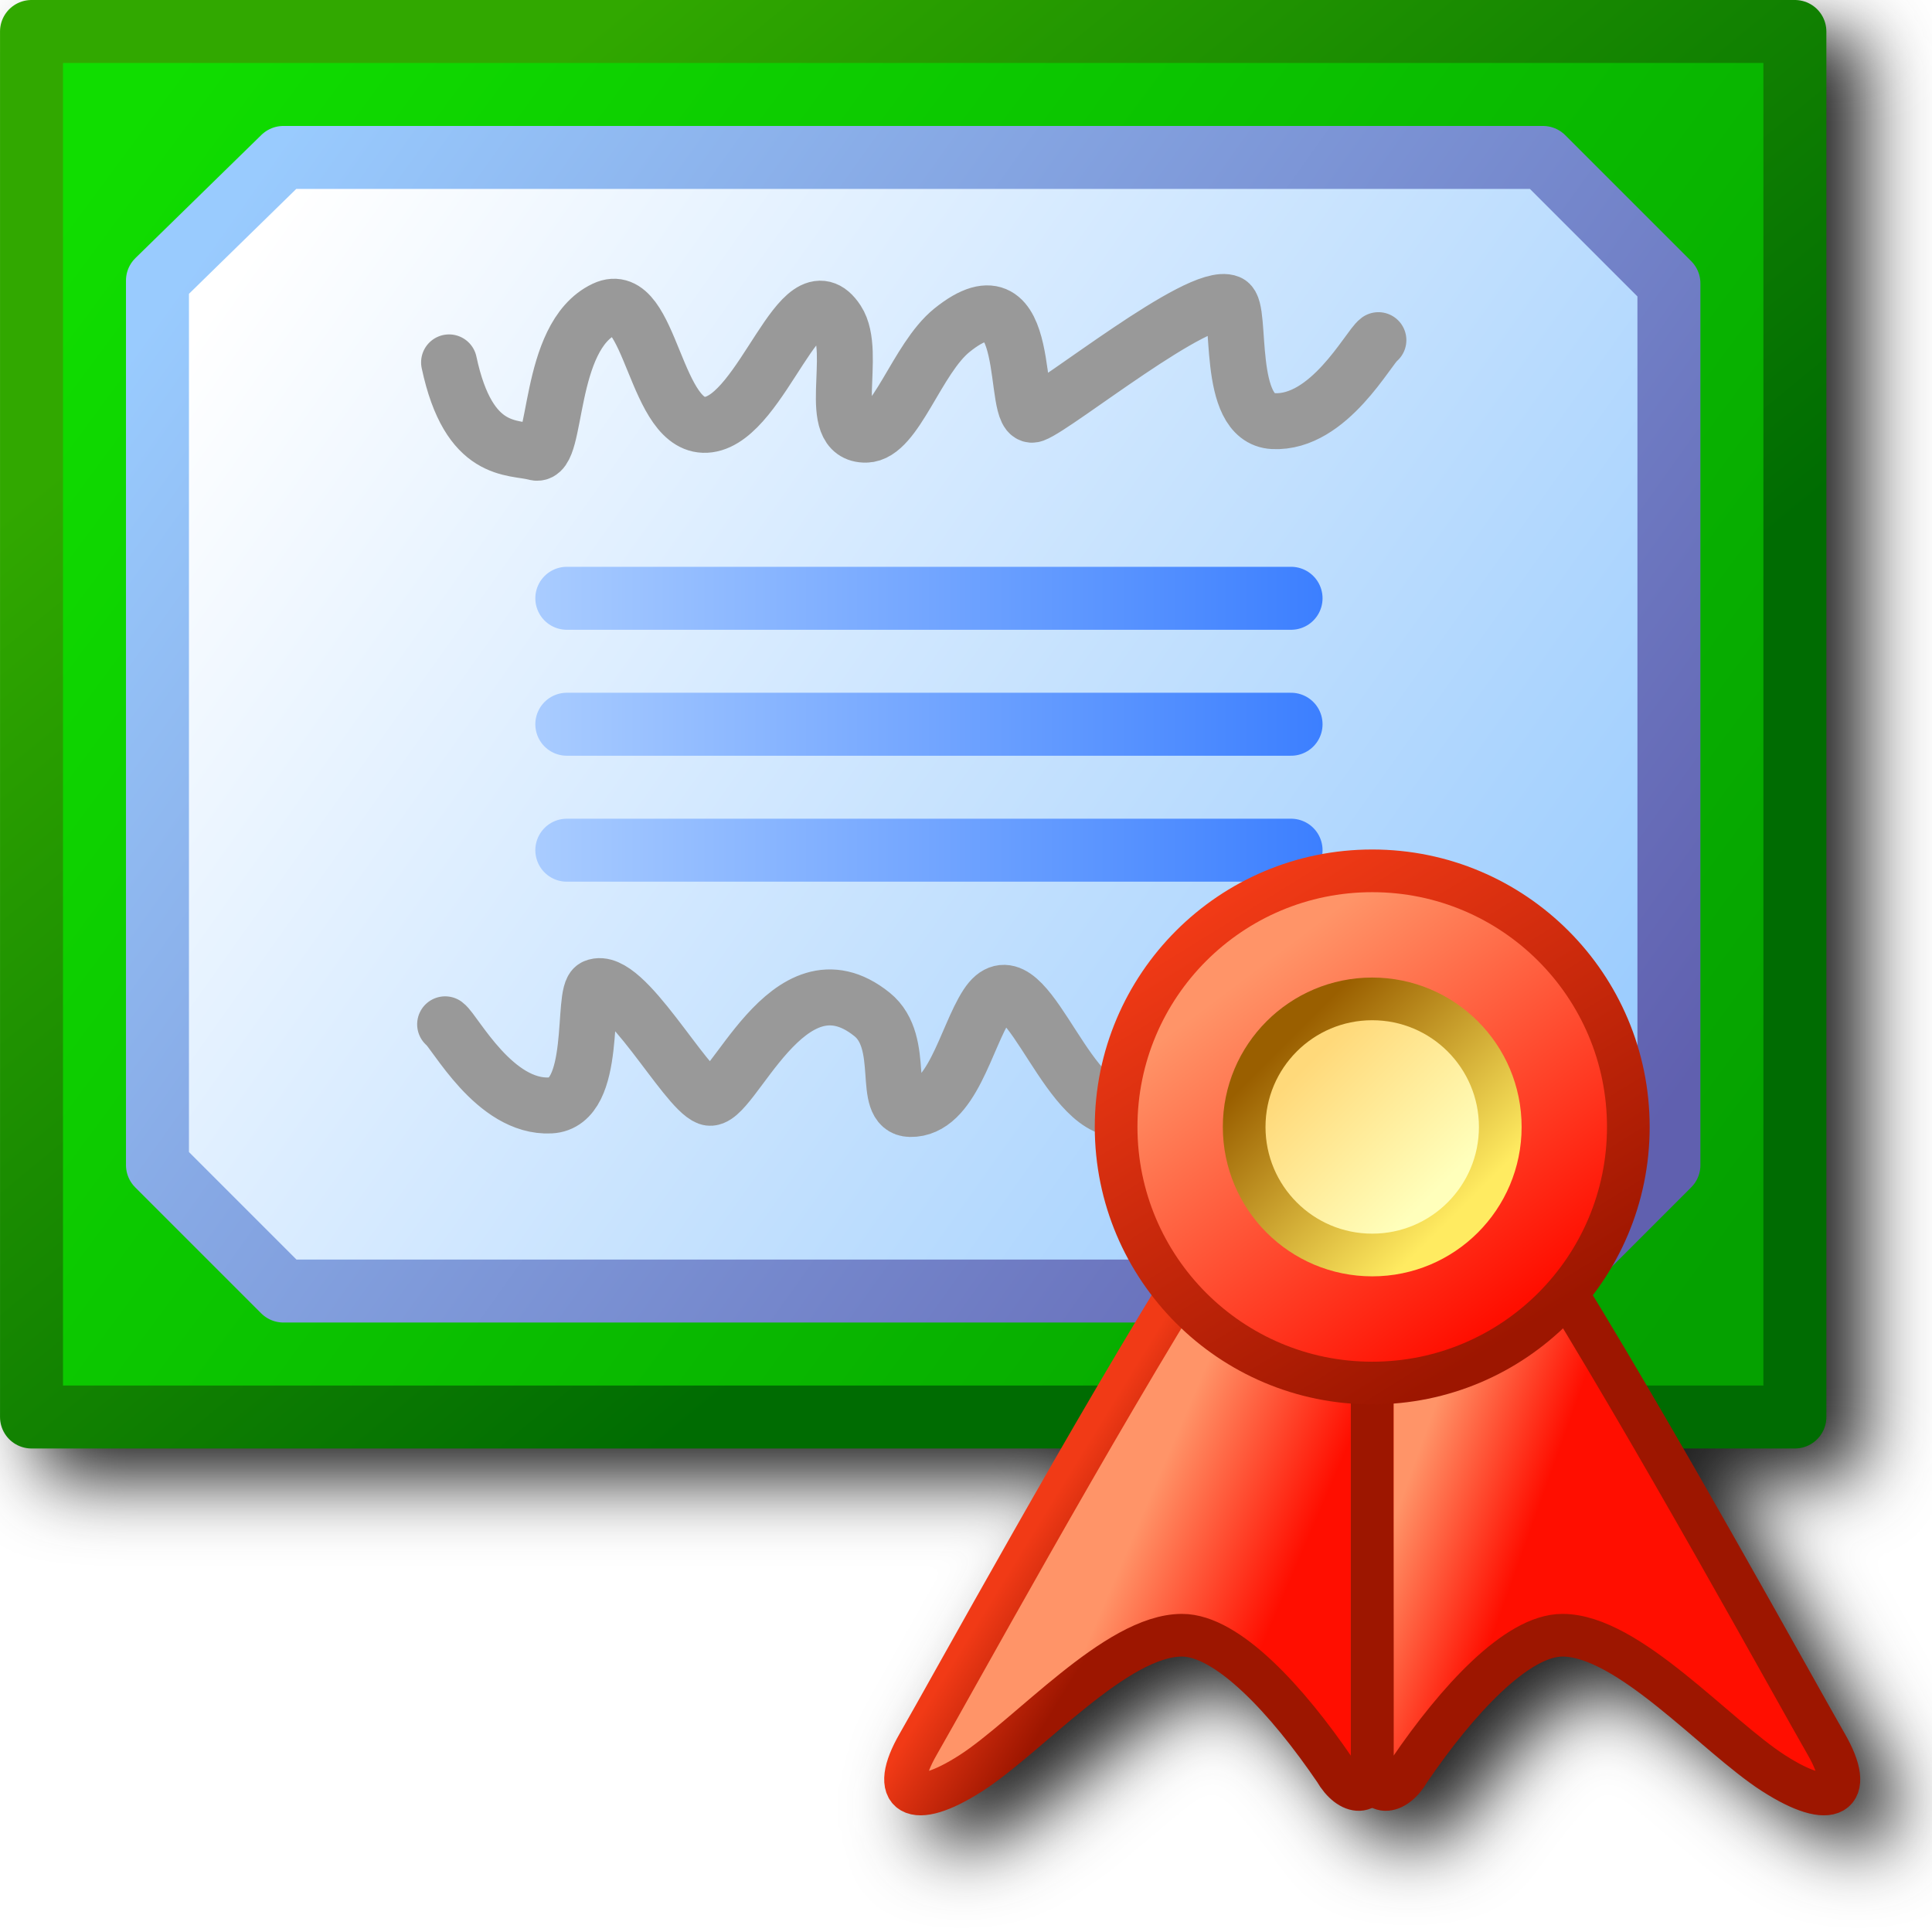
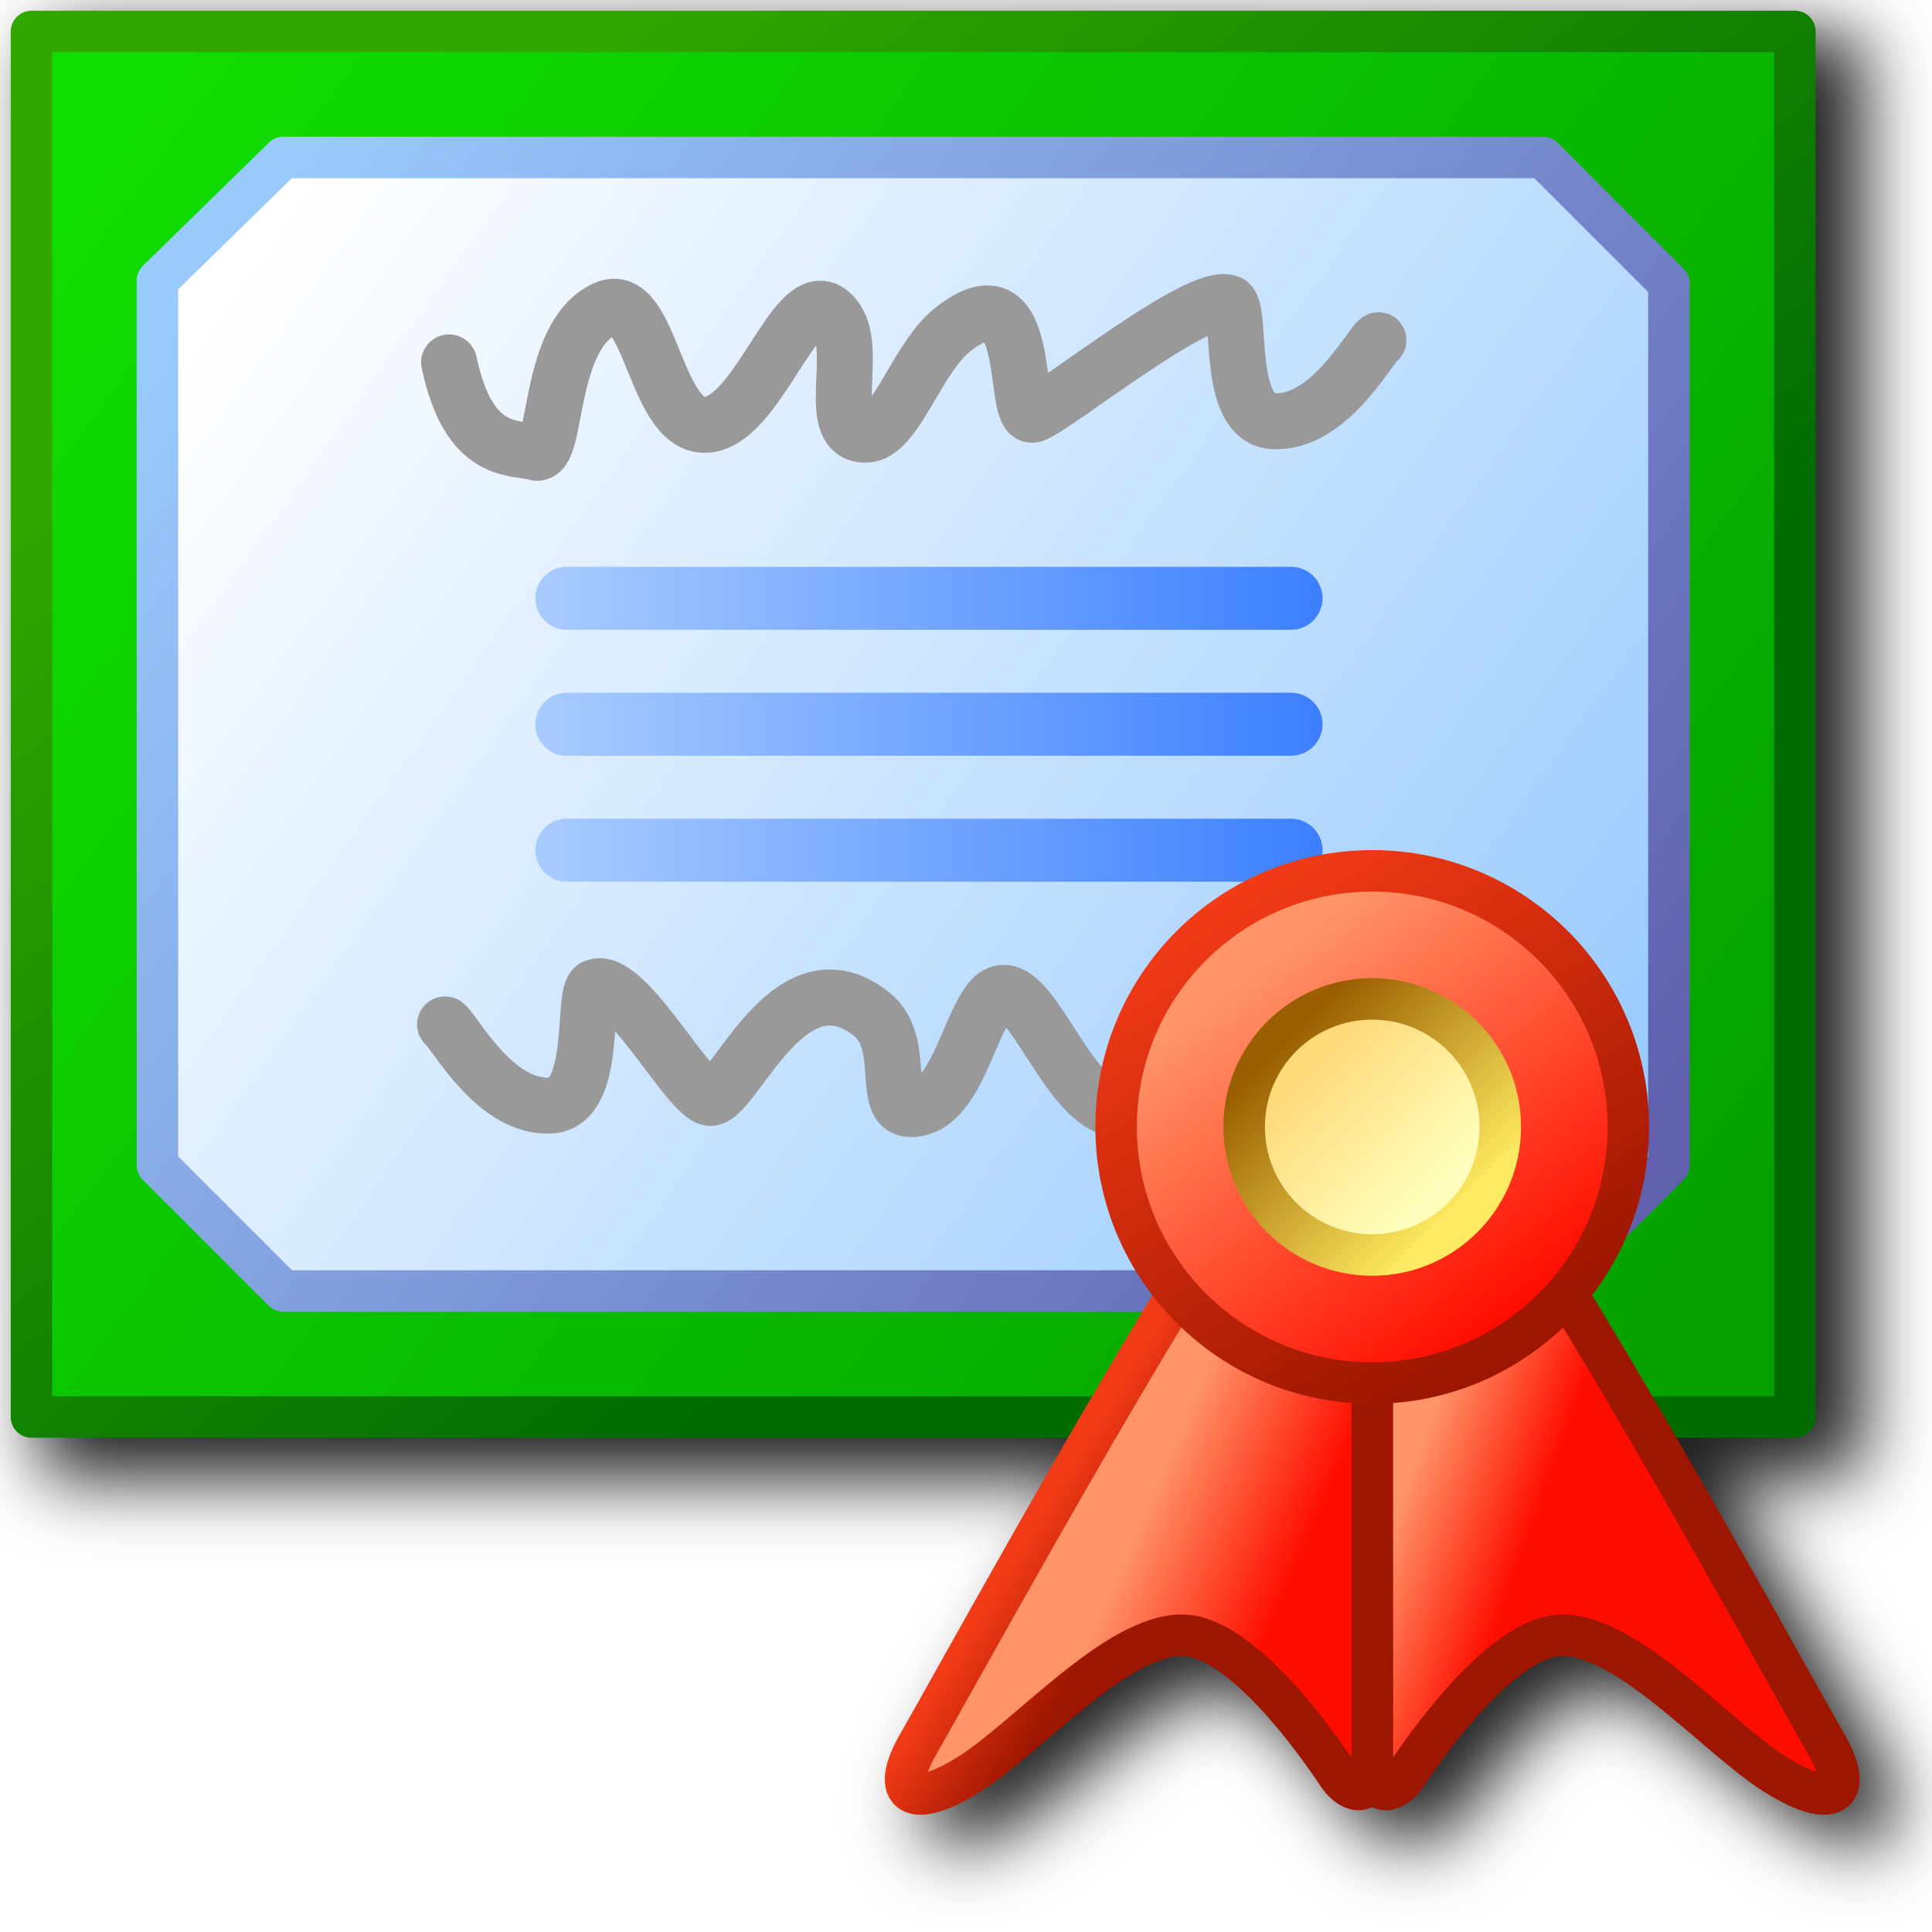
<svg xmlns="http://www.w3.org/2000/svg" xmlns:xlink="http://www.w3.org/1999/xlink" id="svg8" version="1.1" viewBox="0 0 256 256" height="256" width="256">
  <defs id="defs2">
    <linearGradient id="linearGradient195040">
      <stop style="stop-color:#a9ccff;stop-opacity:1" offset="0" id="stop195036" />
      <stop style="stop-color:#3c7fff;stop-opacity:1" offset="1" id="stop195038" />
    </linearGradient>
    <linearGradient id="linearGradient176871">
      <stop style="stop-color:#99cbfe;stop-opacity:1" offset="0" id="stop176867" />
      <stop style="stop-color:#6060af;stop-opacity:1" offset="1" id="stop176869" />
    </linearGradient>
    <linearGradient id="linearGradient164964">
      <stop style="stop-color:#ffffff;stop-opacity:1" offset="0" id="stop164960" />
      <stop style="stop-color:#99cbfe;stop-opacity:1" offset="1" id="stop164962" />
    </linearGradient>
    <linearGradient id="linearGradient144153">
      <stop style="stop-color:#10dd00;stop-opacity:1" offset="0" id="stop144149" />
      <stop style="stop-color:#05a100;stop-opacity:1" offset="1" id="stop144151" />
    </linearGradient>
    <linearGradient id="linearGradient123255">
      <stop style="stop-color:#31a800;stop-opacity:1" offset="0" id="stop123251" />
      <stop style="stop-color:#006c02;stop-opacity:1" offset="1" id="stop123253" />
    </linearGradient>
    <linearGradient id="linearGradient102654">
      <stop style="stop-color:#9d1600;stop-opacity:1" offset="0" id="stop102650" />
      <stop style="stop-color:#f13a16;stop-opacity:1" offset="1" id="stop102652" />
    </linearGradient>
    <linearGradient id="linearGradient74887">
      <stop style="stop-color:#ff9468;stop-opacity:1" offset="0" id="stop74883" />
      <stop style="stop-color:#ff0e00;stop-opacity:1" offset="1" id="stop74885" />
    </linearGradient>
    <linearGradient id="linearGradient54290">
      <stop style="stop-color:#9a5f00;stop-opacity:1" offset="0" id="stop54286" />
      <stop style="stop-color:#ffeb61;stop-opacity:1" offset="1" id="stop54288" />
    </linearGradient>
    <linearGradient id="linearGradient37821">
      <stop style="stop-color:#ffffbb;stop-opacity:1" offset="0" id="stop37817" />
      <stop style="stop-color:#ffd97a;stop-opacity:1" offset="1" id="stop37819" />
    </linearGradient>
    <linearGradient xlink:href="#linearGradient102654" id="linearGradient1481" x1="195.512" y1="72.42" x2="189.068" y2="62" gradientUnits="userSpaceOnUse" />
    <linearGradient xlink:href="#linearGradient74887" id="linearGradient16425" x1="190.068" y1="63.5" x2="196.068" y2="71.5" gradientUnits="userSpaceOnUse" />
    <linearGradient xlink:href="#linearGradient37821" id="linearGradient37823" x1="194.568" y1="68.5" x2="191.568" y2="65.5" gradientUnits="userSpaceOnUse" />
    <linearGradient xlink:href="#linearGradient54290" id="linearGradient54292" x1="191.068" y1="65" x2="195.068" y2="69" gradientUnits="userSpaceOnUse" />
    <linearGradient xlink:href="#linearGradient102654" id="linearGradient72487" x1="156.956" y1="82.039" x2="154.73" y2="80.671" gradientUnits="userSpaceOnUse" gradientTransform="translate(60.5,-5.5)" />
    <linearGradient xlink:href="#linearGradient74887" id="linearGradient72647" x1="157.068" y1="80" x2="160.568" y2="81.5" gradientUnits="userSpaceOnUse" gradientTransform="translate(60.5,-5.5)" />
    <linearGradient xlink:href="#linearGradient74887" id="linearGradient122884" gradientUnits="userSpaceOnUse" gradientTransform="matrix(-1,0,0,1,383.6354,-5.500001)" x1="160.397" y1="80.35" x2="157.475" y2="81.398" />
    <linearGradient xlink:href="#linearGradient102654" id="linearGradient122886" gradientUnits="userSpaceOnUse" gradientTransform="matrix(-1,0,0,1,383.6354,-5.500001)" x1="159.637" y1="82.594" x2="161.24" y2="81.797" />
-     <linearGradient xlink:href="#linearGradient123255" id="linearGradient123257" x1="155.568" y1="51" x2="167.068" y2="65" gradientUnits="userSpaceOnUse" gradientTransform="translate(1.500006,-1.5)" />
-     <linearGradient xlink:href="#linearGradient144153" id="linearGradient144155" x1="153.068" y1="48.5" x2="178.068" y2="67" gradientUnits="userSpaceOnUse" gradientTransform="translate(1.500006,-1.5)" />
-     <linearGradient xlink:href="#linearGradient164964" id="linearGradient164966" x1="156.574" y1="48.985" x2="177.46" y2="63.826" gradientUnits="userSpaceOnUse" />
-     <linearGradient xlink:href="#linearGradient176871" id="linearGradient176873" x1="156.599" y1="47.828" x2="178.493" y2="63.435" gradientUnits="userSpaceOnUse" />
-     <linearGradient xlink:href="#linearGradient195040" id="linearGradient195042" x1="161.068" y1="54.5" x2="173.568" y2="54.5" gradientUnits="userSpaceOnUse" />
-     <linearGradient xlink:href="#linearGradient195040" id="linearGradient213158" gradientUnits="userSpaceOnUse" x1="161.068" y1="54.5" x2="173.568" y2="54.5" gradientTransform="translate(-3e-6,2)" />
-     <linearGradient xlink:href="#linearGradient195040" id="linearGradient213181" gradientUnits="userSpaceOnUse" x1="161.068" y1="54.5" x2="173.568" y2="54.5" gradientTransform="translate(-2e-6,4)" />
+     <linearGradient xlink:href="#linearGradient123255" id="linearGradient123257" x1="155.568" y1="51" x2="167.068" y2="65" gradientUnits="userSpaceOnUse" gradientTransform="matrix(8.344828,0,0,8.344828,-1248.066,-388.0345)" />
+     <linearGradient xlink:href="#linearGradient144153" id="linearGradient144155" x1="153.068" y1="48.5" x2="178.068" y2="67" gradientUnits="userSpaceOnUse" gradientTransform="matrix(8.344828,0,0,8.344828,-1248.066,-388.0345)" />
+     <linearGradient xlink:href="#linearGradient164964" id="linearGradient164966" x1="156.574" y1="48.985" x2="177.46" y2="63.826" gradientUnits="userSpaceOnUse" gradientTransform="matrix(8.344828,0,0,8.344828,-1260.583,-375.5172)" />
+     <linearGradient xlink:href="#linearGradient176871" id="linearGradient176873" x1="156.599" y1="47.828" x2="178.493" y2="63.435" gradientUnits="userSpaceOnUse" gradientTransform="matrix(8.344828,0,0,8.344828,-1260.583,-375.5172)" />
+     <linearGradient xlink:href="#linearGradient195040" id="linearGradient195042" x1="161.068" y1="54.5" x2="173.568" y2="54.5" gradientUnits="userSpaceOnUse" gradientTransform="matrix(8.344828,0,0,8.344828,-1260.583,-375.5172)" />
+     <linearGradient xlink:href="#linearGradient195040" id="linearGradient213158" gradientUnits="userSpaceOnUse" x1="161.068" y1="54.5" x2="173.568" y2="54.5" gradientTransform="matrix(8.344828,0,0,8.344828,-1260.583,-358.8276)" />
+     <linearGradient xlink:href="#linearGradient195040" id="linearGradient213181" gradientUnits="userSpaceOnUse" x1="161.068" y1="54.5" x2="173.568" y2="54.5" gradientTransform="matrix(8.344828,0,0,8.344828,-1260.583,-342.1379)" />
    <filter style="color-interpolation-filters:sRGB" id="filter214796" x="-0.047" y="-0.049" width="1.095" height="1.097">
      <feGaussianBlur stdDeviation="4.87" id="feGaussianBlur214798" />
    </filter>
  </defs>
  <g transform="translate(-12.56771)" id="layer1">
    <path id="path214611" style="color:#000000;fill:#212121;fill-opacity:1;fill-rule:evenodd;stroke-width:8.345;stroke-linecap:round;stroke-linejoin:round;-inkscape-stroke:none;filter:url(#filter214796)" d="m 21.74,4 a 4.173,4.173 0 0 0 -4.172,4.172 V 191.758 a 4.173,4.173 0 0 0 4.172,4.174 H 158.173 c -9.921,17.176 -18.9,33.462 -21.371,37.742 -1.095,1.896 -1.799,3.541 -2.014,5.232 -0.215,1.691 0.393,3.951 2.139,4.975 1.746,1.023 3.497,0.754 5.197,0.238 1.701,-0.516 3.524,-1.436 5.602,-2.771 4.291,-2.757 9.043,-7.33 13.854,-11.178 4.81,-3.848 9.681,-6.666 12.611,-6.666 1.67,0 4.812,1.619 8.105,4.721 3.293,3.101 6.76,7.441 9.818,11.926 1.288,2.164 3.01,3.894 5.668,3.789 0.545,-0.021 1.097,-0.177 1.609,-0.422 0.513,0.245 1.064,0.4 1.609,0.422 2.667,0.105 4.393,-1.636 5.682,-3.811 3.055,-4.477 6.517,-8.808 9.805,-11.904 3.293,-3.101 6.434,-4.721 8.104,-4.721 2.93,0 7.801,2.818 12.611,6.666 4.81,3.848 9.563,8.421 13.854,11.178 2.078,1.335 3.903,2.256 5.604,2.771 1.701,0.516 3.452,0.785 5.197,-0.238 1.746,-1.023 2.352,-3.284 2.137,-4.975 -0.215,-1.691 -0.919,-3.337 -2.014,-5.232 -2.471,-4.28 -11.447,-20.566 -21.367,-37.742 h 14.781 a 4.173,4.173 0 0 0 4.174,-4.174 V 8.172 a 4.173,4.173 0 0 0 -4.174,-4.172 z" />
-     <g id="g213420" transform="matrix(8.344828,0,0,8.344828,-1260.583,-375.5172)">
-       <rect style="fill:url(#linearGradient144155);fill-opacity:1;fill-rule:evenodd;stroke:url(#linearGradient123257);stroke-width:1;stroke-linecap:round;stroke-linejoin:round;stroke-miterlimit:4;stroke-dasharray:none;stroke-opacity:1;stop-color:#000000" id="rect123169" width="28" height="22" x="153.068" y="45.5" />
-       <path id="rect164936" style="fill:url(#linearGradient164966);fill-rule:evenodd;stroke:url(#linearGradient176873);stroke-linecap:round;stroke-linejoin:round;stop-color:#000000" d="m 157.068,47.5 h 20 l 2,2 v 14 l -2,2 h -20 l -2,-2 -1e-5,-14.045 z" />
-       <path style="fill:none;stroke:#999999;stroke-width:0.888px;stroke-linecap:round;stroke-linejoin:round;stroke-opacity:1" d="m 159.698,50.754 c 0.314,1.477 1.012,1.334 1.374,1.432 0.361,0.098 0.169,-1.841 1.096,-2.279 0.747,-0.354 0.788,1.953 1.651,1.835 0.863,-0.118 1.468,-2.527 2.042,-1.649 0.336,0.513 -0.203,1.821 0.458,1.809 0.47,-0.009 0.805,-1.207 1.364,-1.658 1.346,-1.084 0.928,1.473 1.3,1.336 0.372,-0.137 2.629,-1.965 3.097,-1.771 0.217,0.09 -0.062,1.84 0.705,1.878 0.886,0.044 1.512,-1.171 1.67,-1.286" id="path190009" />
-       <path style="fill:none;stroke:#999999;stroke-width:0.889px;stroke-linecap:round;stroke-linejoin:round;stroke-opacity:1" d="m 174.632,61.767 c -0.315,1.479 -1.237,1.188 -1.599,1.286 -0.362,0.098 -0.17,-1.843 -1.097,-2.282 -0.748,-0.354 -0.789,1.955 -1.652,1.837 -0.864,-0.118 -1.469,-2.529 -2.044,-1.651 -0.336,0.514 -0.557,1.664 -1.219,1.652 -0.47,-0.009 -0.046,-1.05 -0.606,-1.501 -1.347,-1.085 -2.228,1.455 -2.6,1.318 -0.373,-0.137 -1.334,-1.948 -1.802,-1.753 -0.218,0.09 0.062,1.842 -0.706,1.88 -0.887,0.044 -1.514,-1.172 -1.671,-1.288" id="path190009-6" />
-       <path style="fill:none;stroke:url(#linearGradient195042);stroke-width:1px;stroke-linecap:round;stroke-linejoin:miter;stroke-opacity:1" d="m 161.568,54.5 h 11.5" id="path194652" />
-       <path style="fill:none;stroke:url(#linearGradient213158);stroke-width:1px;stroke-linecap:round;stroke-linejoin:miter;stroke-opacity:1" d="m 161.568,56.5 h 11.5" id="path194652-7" />
-       <path style="fill:none;stroke:url(#linearGradient213181);stroke-width:1px;stroke-linecap:round;stroke-linejoin:miter;stroke-opacity:1" d="m 161.568,58.5 h 11.5" id="path194652-1" />
-     </g>
-     <g id="g123065" transform="matrix(5.655912,0,0,5.655912,-1061.603,-232.4483)">
-       <path style="fill:url(#linearGradient122884);fill-opacity:1;stroke:url(#linearGradient122886);stroke-width:1px;stroke-linecap:round;stroke-linejoin:round;stroke-opacity:1" d="m 231.473,82.642 c -1.365,-0.877 -3.405,-3.234 -4.949,-3.234 -1.069,0 -2.473,1.534 -3.582,3.161 -0.353,0.612 -0.873,0.613 -0.873,-0.056 V 71.5 l 4,-1 c 2.53,4.034 5.938,10.253 6.633,11.456 0.695,1.203 0.137,1.563 -1.228,0.686 z" id="path71487-3" />
-       <path style="fill:url(#linearGradient72647);fill-opacity:1;stroke:url(#linearGradient72487);stroke-width:1px;stroke-linecap:round;stroke-linejoin:round;stroke-opacity:1" d="m 212.663,82.642 c 1.365,-0.877 3.405,-3.234 4.949,-3.234 1.069,0 2.473,1.534 3.582,3.161 0.353,0.612 0.873,0.613 0.873,-0.056 V 71.5 l -4,-1 c -2.53,4.034 -5.938,10.253 -6.633,11.456 -0.695,1.203 -0.137,1.563 1.228,0.686 z" id="path71487" />
-       <g id="g71339" transform="translate(28.99999,0.4999866)">
-         <circle style="fill:url(#linearGradient16425);fill-opacity:1;fill-rule:evenodd;stroke:url(#linearGradient1481);stroke-width:1;stroke-linecap:round;stroke-linejoin:round;stroke-miterlimit:4;stroke-dasharray:none;stop-color:#000000" id="path1188" cx="193.068" cy="67" r="6" />
-         <circle style="fill:url(#linearGradient37823);fill-opacity:1;fill-rule:evenodd;stroke:url(#linearGradient54292);stroke-width:1;stroke-linecap:round;stroke-linejoin:round;stroke-miterlimit:4;stroke-dasharray:none;stop-color:#000000" id="path1393" cx="193.068" cy="67" r="3" />
+     <rect style="fill:url(#linearGradient144155);fill-opacity:1;fill-rule:evenodd;stroke:url(#linearGradient123257);stroke-width:5.5;stroke-linecap:round;stroke-linejoin:round;stroke-miterlimit:4;stroke-dasharray:none;stroke-opacity:1;stop-color:#000000" id="rect123169" width="233.655" height="183.586" x="16.74" y="4.172" />
+     <path id="rect164936" style="fill:url(#linearGradient164966);fill-rule:evenodd;stroke:url(#linearGradient176873);stroke-width:5.5;stroke-linecap:round;stroke-linejoin:round;stop-color:#000000;stroke-miterlimit:4;stroke-dasharray:none" d="M 50.119,20.862 H 217.016 l 16.69,16.69 V 154.379 l -16.69,16.69 H 50.119 L 33.43,154.379 33.43,37.179 Z" />
+     <path style="fill:none;stroke:#999999;stroke-width:7.411px;stroke-linecap:round;stroke-linejoin:round;stroke-opacity:1" d="m 72.073,48.016 c 2.623,12.328 8.448,11.134 11.464,11.953 3.015,0.819 1.413,-15.359 9.148,-19.02 6.234,-2.95 6.573,16.295 13.774,15.313 7.201,-0.983 12.247,-21.084 17.036,-13.758 2.8,4.283 -1.698,15.196 3.819,15.093 3.919,-0.073 6.721,-10.075 11.386,-13.832 11.232,-9.045 7.747,12.296 10.852,11.152 3.105,-1.144 21.939,-16.4 25.847,-14.779 1.814,0.753 -0.52,15.356 5.887,15.673 7.396,0.367 12.616,-9.768 13.932,-10.733" id="path190009" />
+     <path style="fill:none;stroke:#999999;stroke-width:7.419px;stroke-linecap:round;stroke-linejoin:round;stroke-opacity:1" d="m 196.692,139.919 c -2.625,12.342 -10.324,9.913 -13.343,10.733 -3.019,0.82 -1.415,-15.376 -9.158,-19.041 -6.241,-2.953 -6.581,16.313 -13.79,15.33 -7.209,-0.984 -12.261,-21.108 -17.055,-13.773 -2.803,4.288 -4.646,13.888 -10.169,13.785 -3.924,-0.073 -0.383,-8.761 -5.053,-12.522 -11.244,-9.055 -18.59,12.146 -21.699,11 -3.109,-1.145 -11.129,-16.255 -15.041,-14.632 -1.816,0.753 0.521,15.373 -5.894,15.691 -7.404,0.367 -12.63,-9.779 -13.948,-10.745" id="path190009-6" />
+     <path style="fill:none;stroke:url(#linearGradient195042);stroke-width:8.345px;stroke-linecap:round;stroke-linejoin:miter;stroke-opacity:1" d="M 87.671,79.276 H 183.637" id="path194652" />
+     <path style="fill:none;stroke:url(#linearGradient213158);stroke-width:8.345px;stroke-linecap:round;stroke-linejoin:miter;stroke-opacity:1" d="M 87.671,95.966 H 183.637" id="path194652-7" />
+     <path style="fill:none;stroke:url(#linearGradient213181);stroke-width:8.345px;stroke-linecap:round;stroke-linejoin:miter;stroke-opacity:1" d="M 87.671,112.655 H 183.637" id="path194652-1" />
+     <g id="g123065" transform="matrix(5.655912,0,0,5.655912,-1061.603,-232.4483)" style="stroke-width:0.972;stroke-miterlimit:4;stroke-dasharray:none">
+       <path style="fill:url(#linearGradient122884);fill-opacity:1;stroke:url(#linearGradient122886);stroke-width:0.972;stroke-linecap:round;stroke-linejoin:round;stroke-opacity:1;stroke-miterlimit:4;stroke-dasharray:none" d="m 231.473,82.642 c -1.365,-0.877 -3.405,-3.234 -4.949,-3.234 -1.069,0 -2.473,1.534 -3.582,3.161 -0.353,0.612 -0.873,0.613 -0.873,-0.056 V 71.5 l 4,-1 c 2.53,4.034 5.938,10.253 6.633,11.456 0.695,1.203 0.137,1.563 -1.228,0.686 z" id="path71487-3" />
+       <path style="fill:url(#linearGradient72647);fill-opacity:1;stroke:url(#linearGradient72487);stroke-width:0.972;stroke-linecap:round;stroke-linejoin:round;stroke-opacity:1;stroke-miterlimit:4;stroke-dasharray:none" d="m 212.663,82.642 c 1.365,-0.877 3.405,-3.234 4.949,-3.234 1.069,0 2.473,1.534 3.582,3.161 0.353,0.612 0.873,0.613 0.873,-0.056 V 71.5 l -4,-1 c -2.53,4.034 -5.938,10.253 -6.633,11.456 -0.695,1.203 -0.137,1.563 1.228,0.686 z" id="path71487" />
+       <g id="g71339" transform="translate(28.99999,0.4999866)" style="stroke-width:0.972;stroke-miterlimit:4;stroke-dasharray:none">
+         <circle style="fill:url(#linearGradient16425);fill-opacity:1;fill-rule:evenodd;stroke:url(#linearGradient1481);stroke-width:0.972;stroke-linecap:round;stroke-linejoin:round;stroke-miterlimit:4;stroke-dasharray:none;stop-color:#000000" id="path1188" cx="193.068" cy="67" r="6" />
+         <circle style="fill:url(#linearGradient37823);fill-opacity:1;fill-rule:evenodd;stroke:url(#linearGradient54292);stroke-width:0.972;stroke-linecap:round;stroke-linejoin:round;stroke-miterlimit:4;stroke-dasharray:none;stop-color:#000000" id="path1393" cx="193.068" cy="67" r="3" />
      </g>
    </g>
  </g>
</svg>
